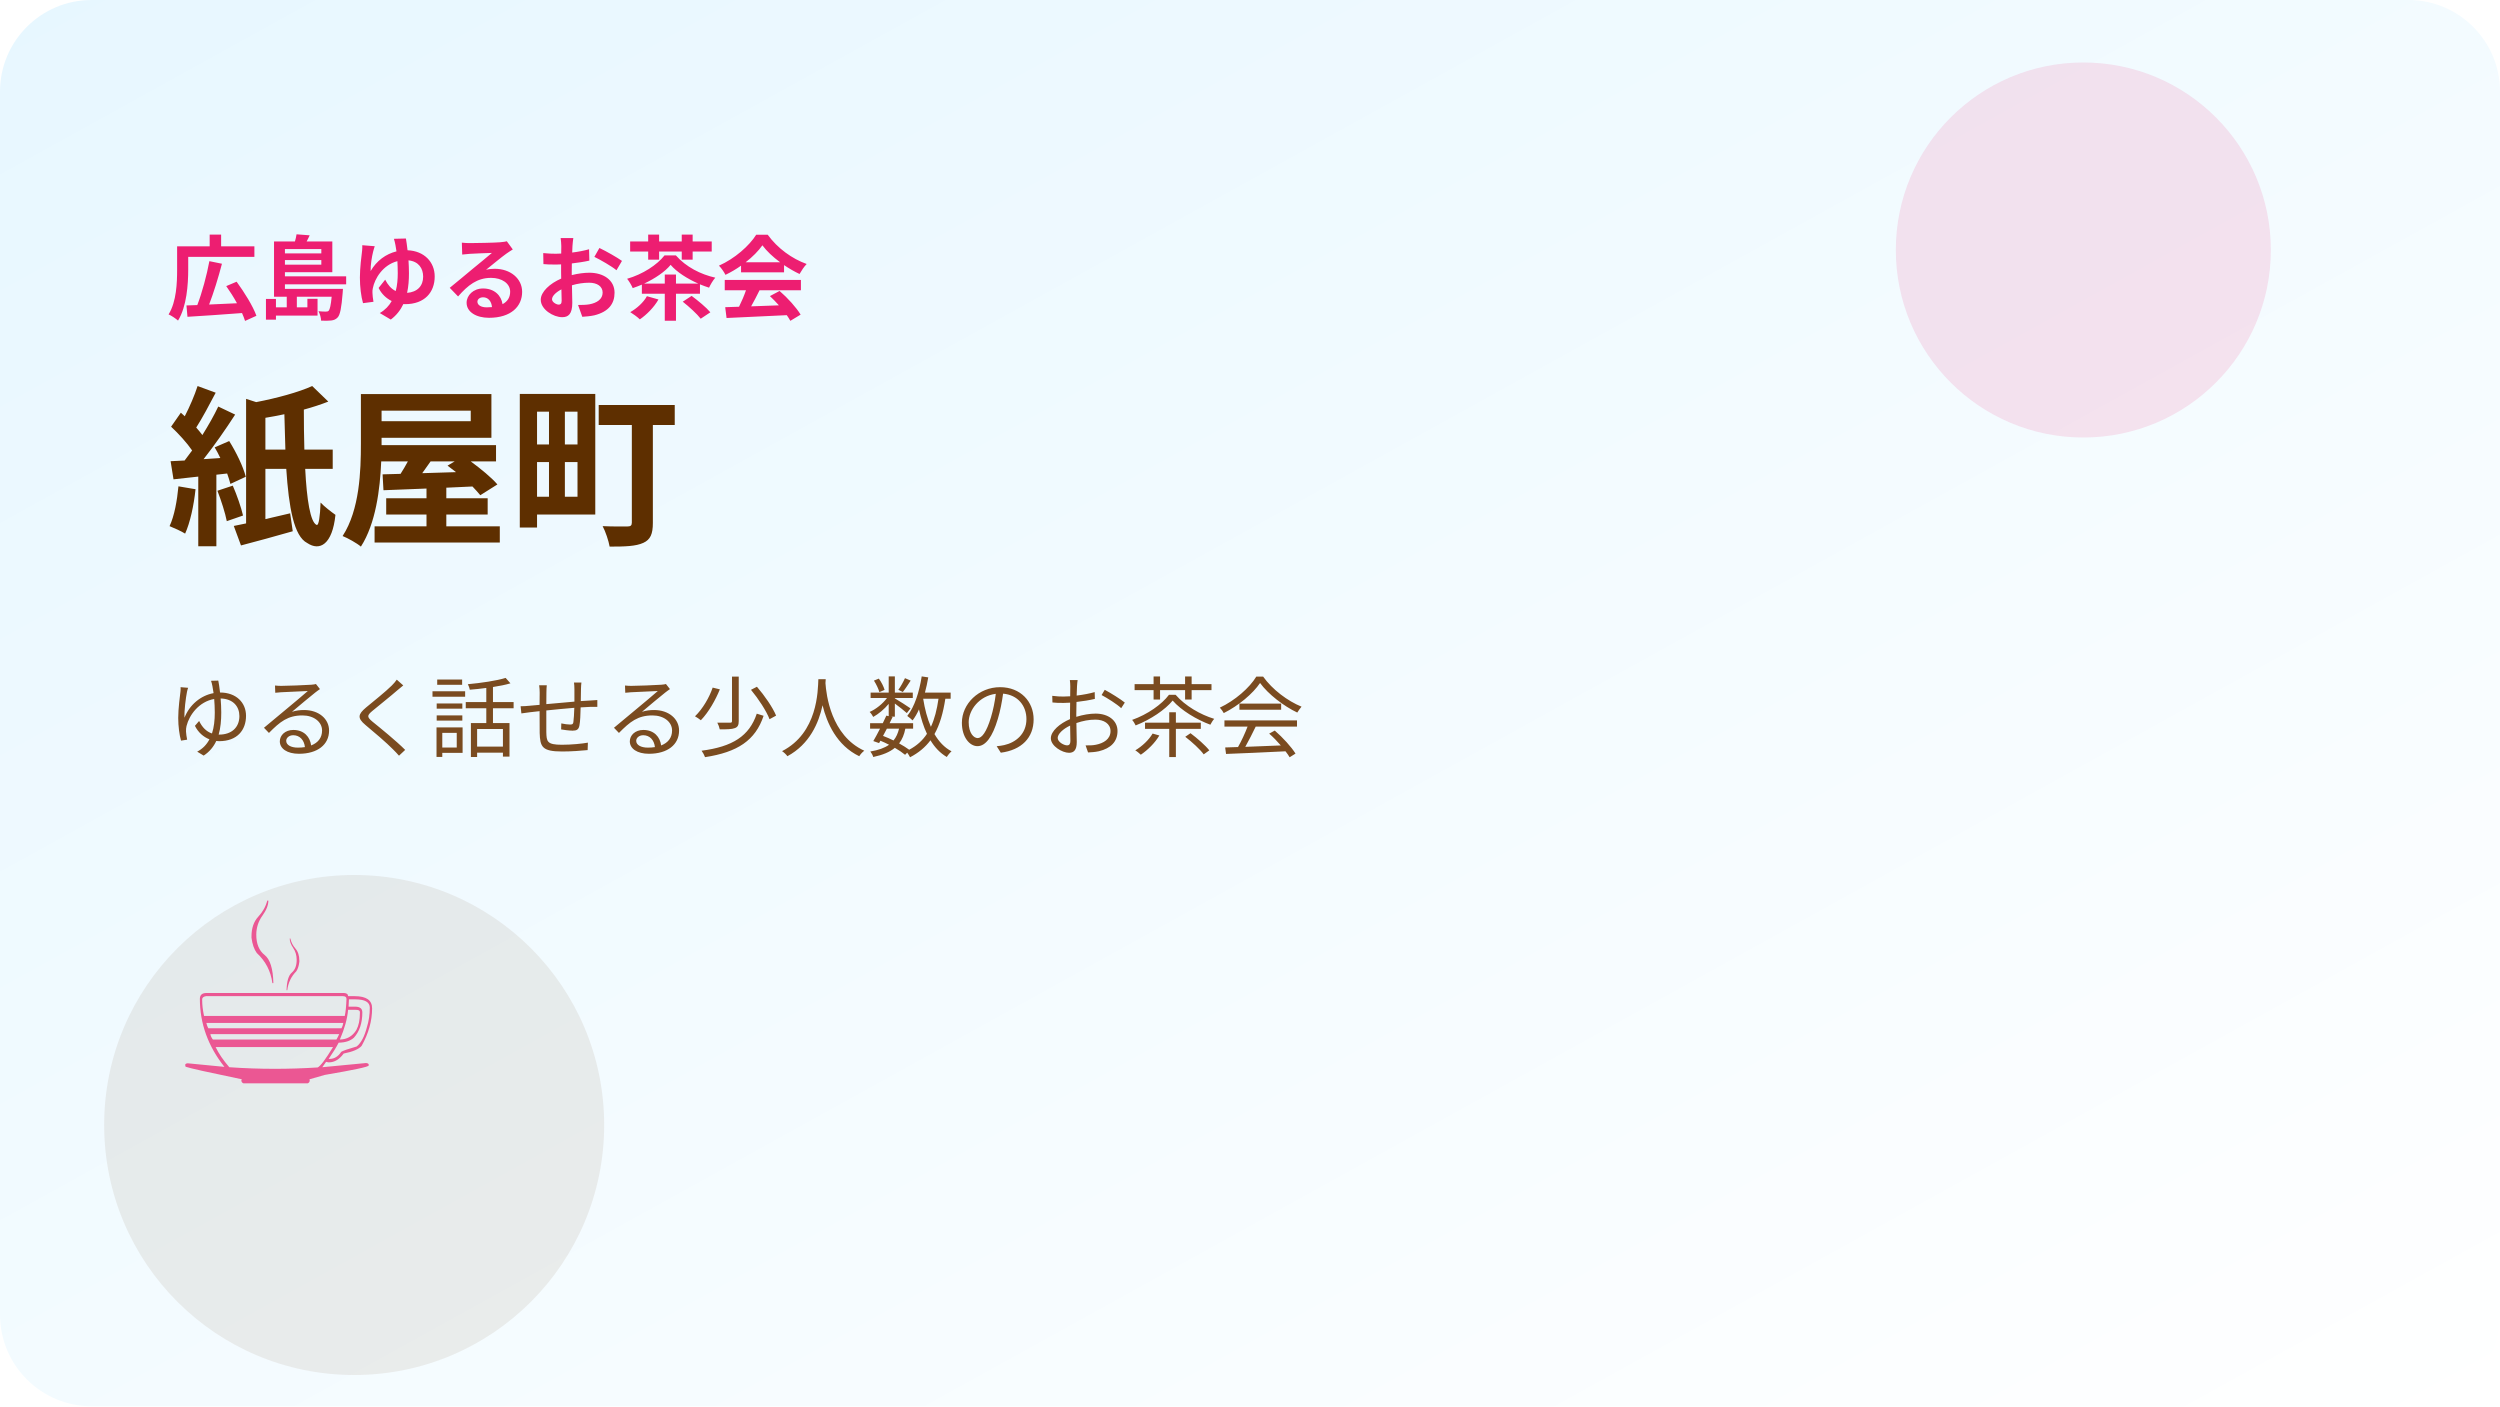
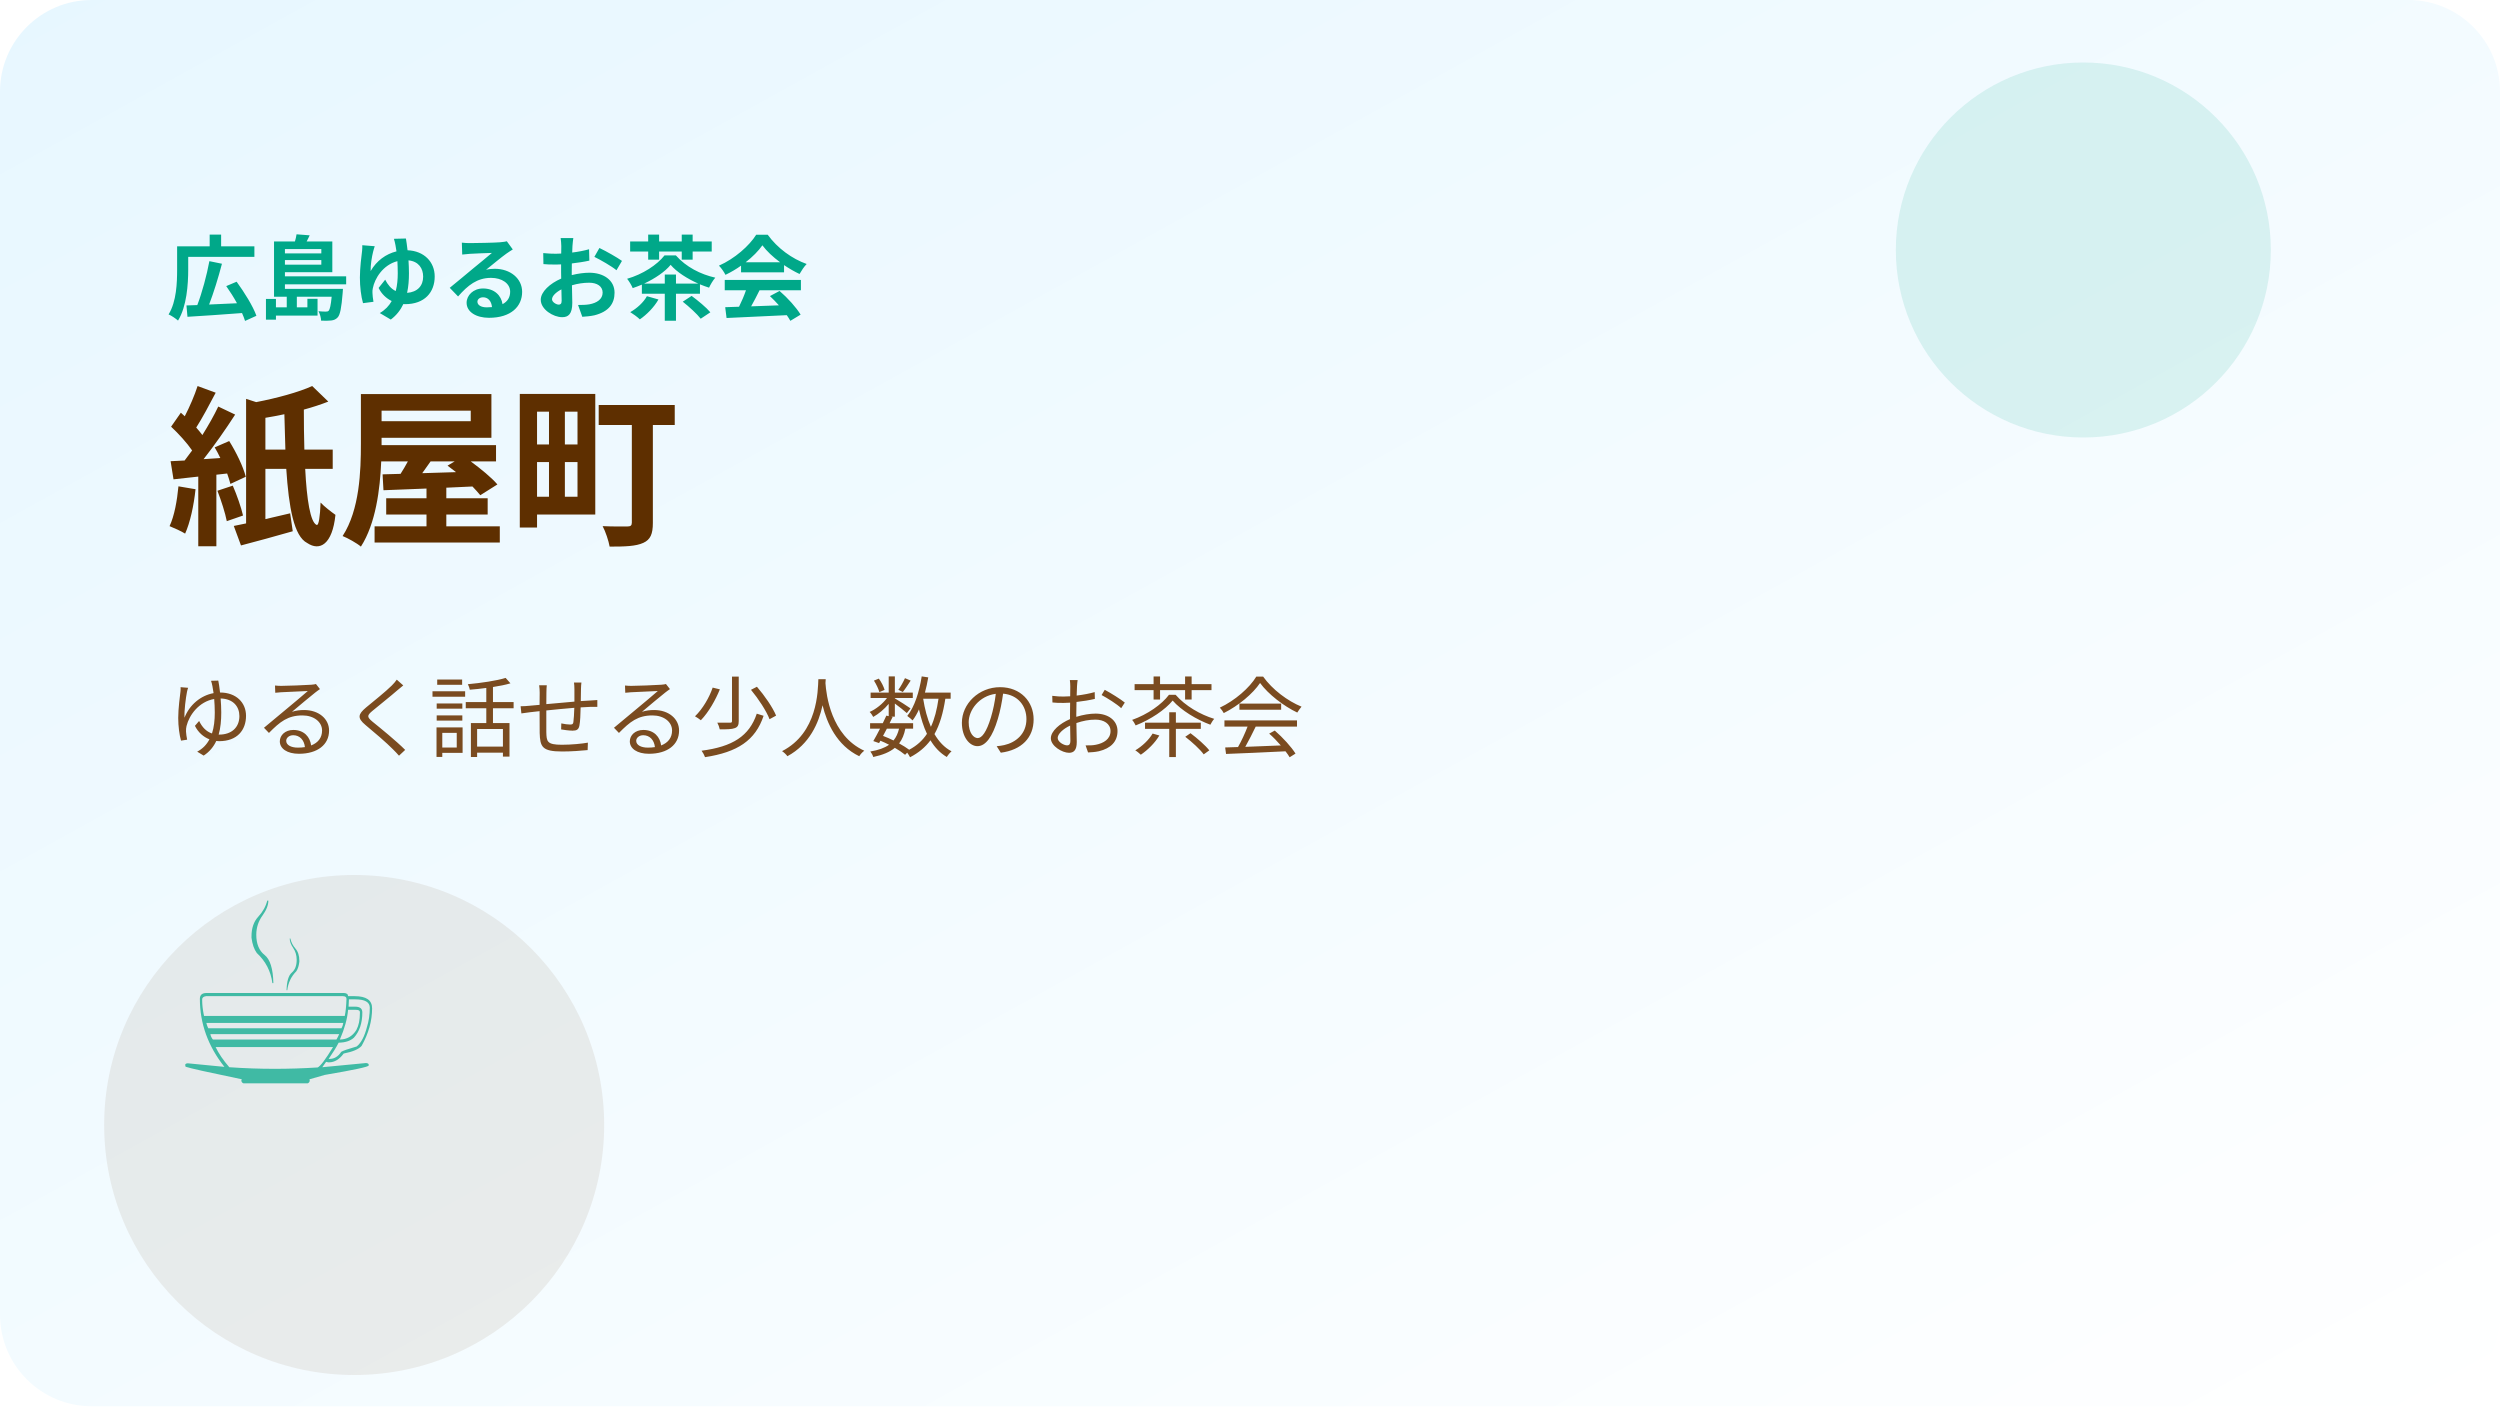
<svg xmlns="http://www.w3.org/2000/svg" width="1200" height="675" viewBox="0 0 1200 675">
  <defs>
    <linearGradient id="g" x1="0" y1="0" x2="1" y2="1">
      <stop offset="0" stop-color="#e7f7ff" />
      <stop offset="1" stop-color="#ffffff" />
    </linearGradient>
  </defs>
  <rect width="1200" height="675" rx="44" fill="url(#g)" />
-   <circle cx="1000" cy="120" r="90" fill="#ed1e71" opacity=".12" />
+   <circle cx="1000" cy="120" r="90" fill="#00a889" opacity=".12" />
  <circle cx="170" cy="540" r="120" fill="#5e2f00" opacity=".08" />
-   <text x="80" y="150" font-family="sans-serif" font-size="44" fill="#ed1e71" font-weight="700">広島ゆるお茶会</text>
+   <text x="80" y="150" font-family="sans-serif" font-size="44" fill="#00a889" font-weight="700">広島ゆるお茶会</text>
  <text x="80" y="255" font-family="sans-serif" font-size="82" fill="#5e2f00" font-weight="800">紙屋町</text>
  <text x="80" y="360" font-family="sans-serif" font-size="42" fill="#7a4b20">ゆるく話せる少人数のお茶会</text>
-   <text x="80" y="520" font-family="sans-serif" font-size="120" fill="#ed1e71" opacity=".72">☕</text>
+   <text x="80" y="520" font-family="sans-serif" font-size="120" fill="#00a889" opacity=".72">☕</text>
</svg>
